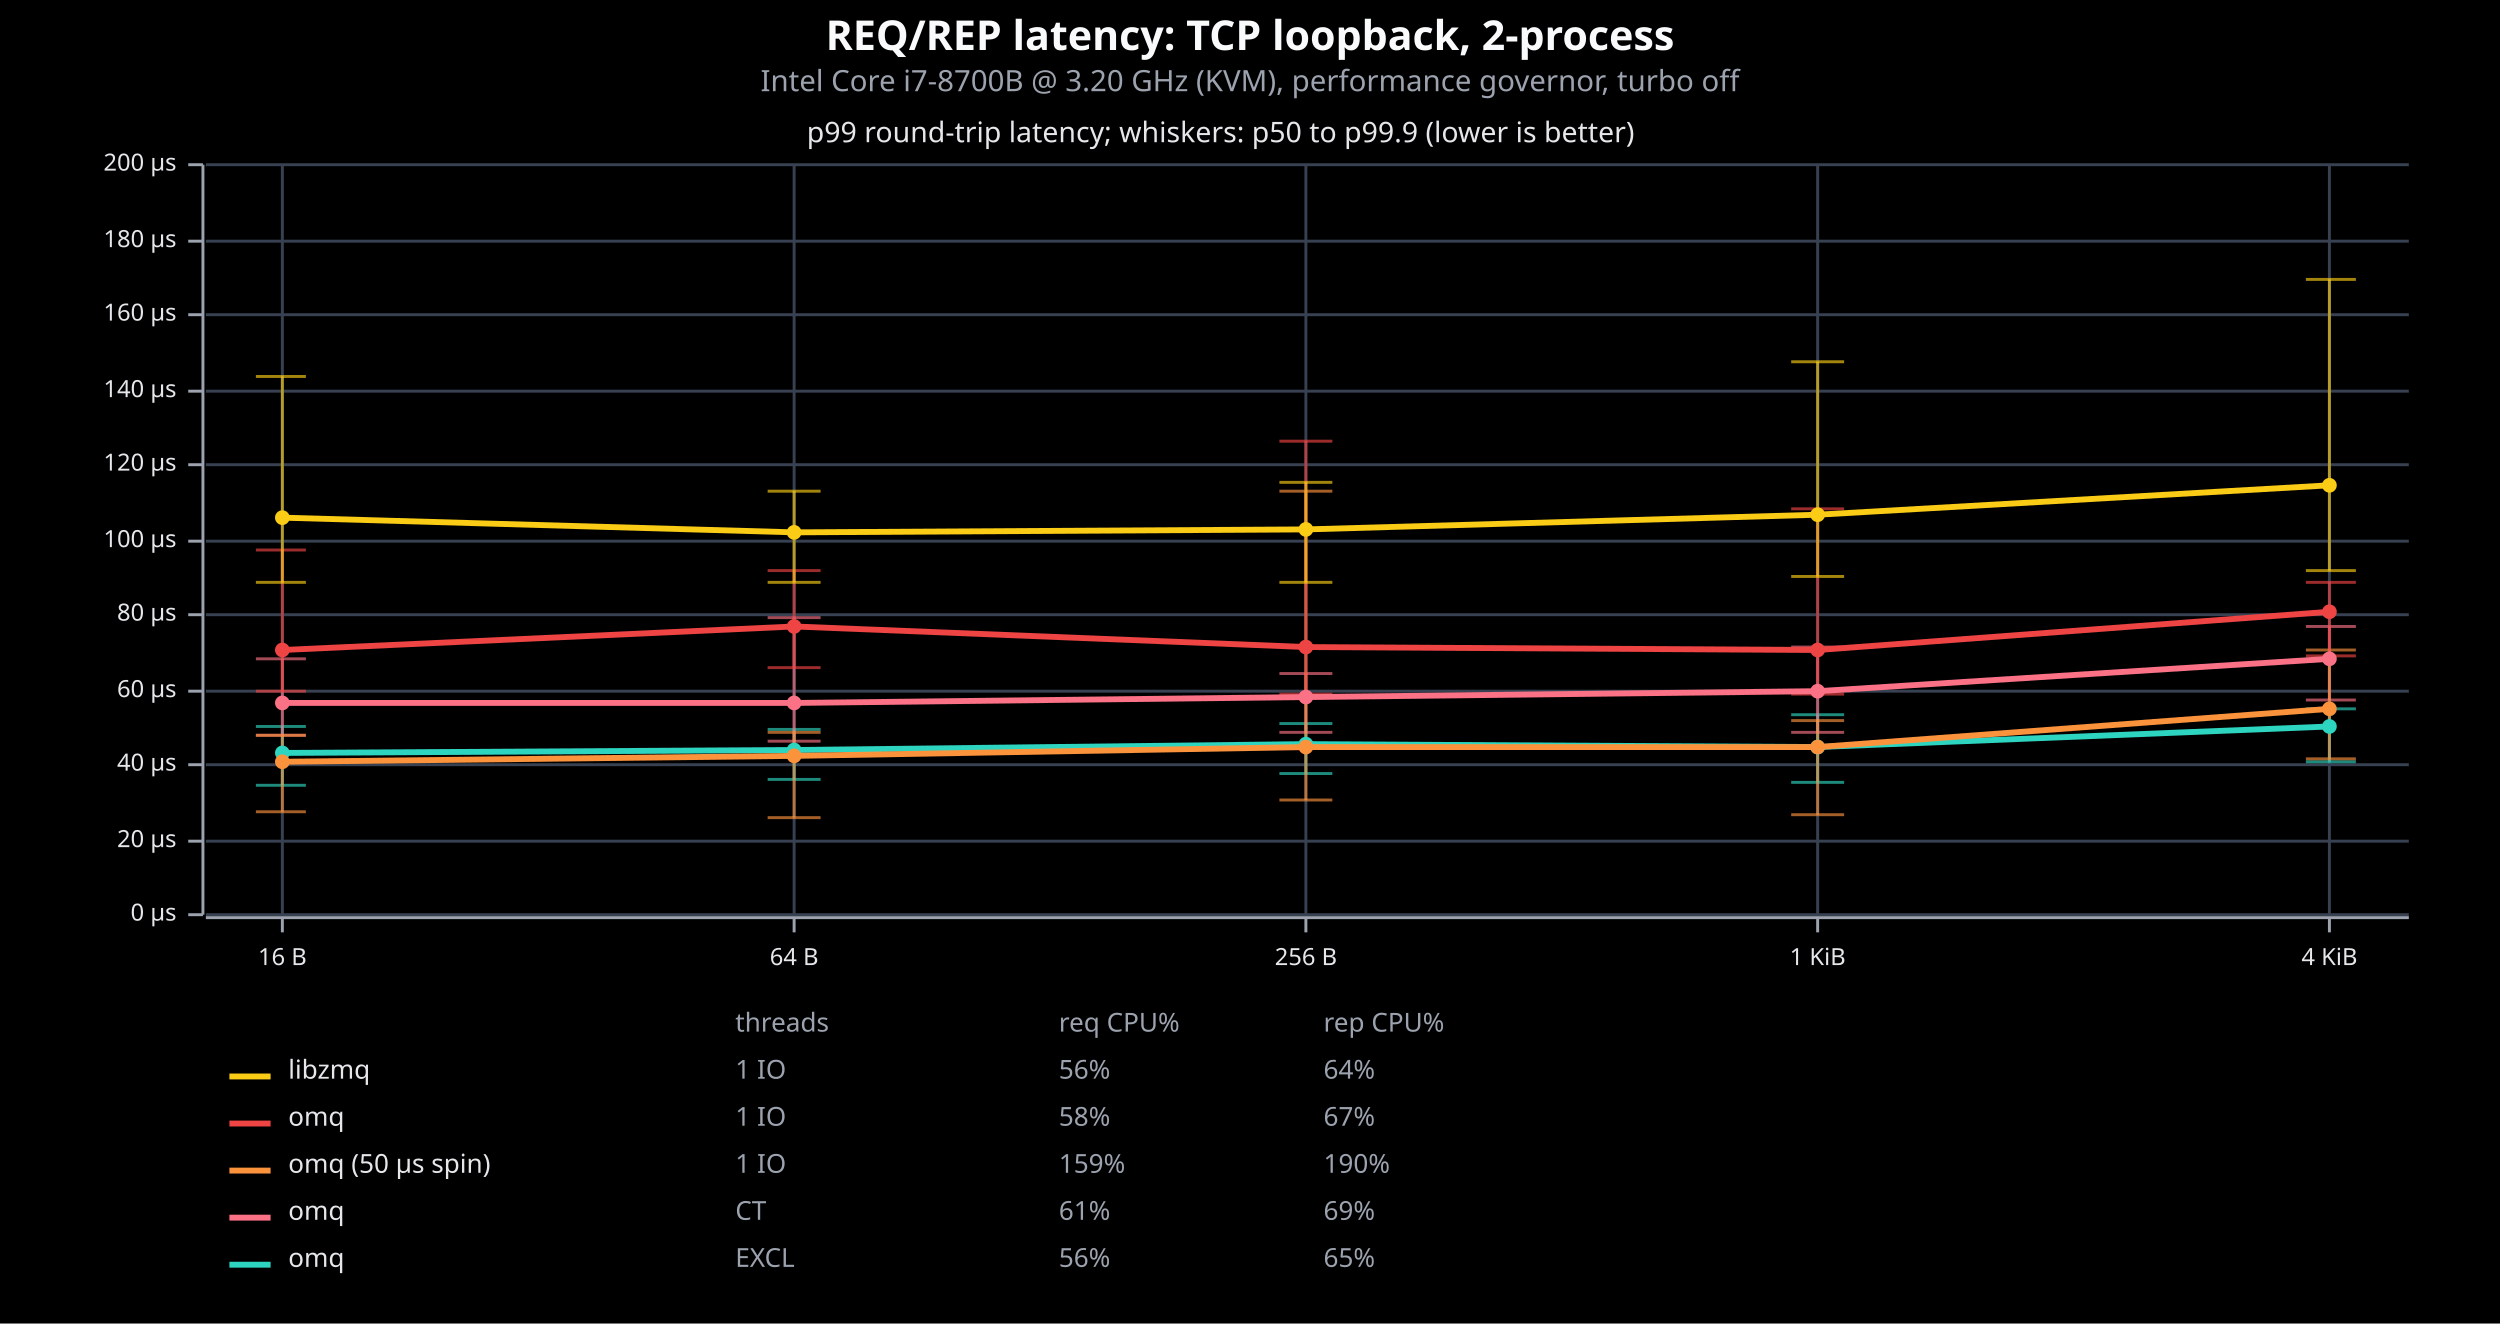
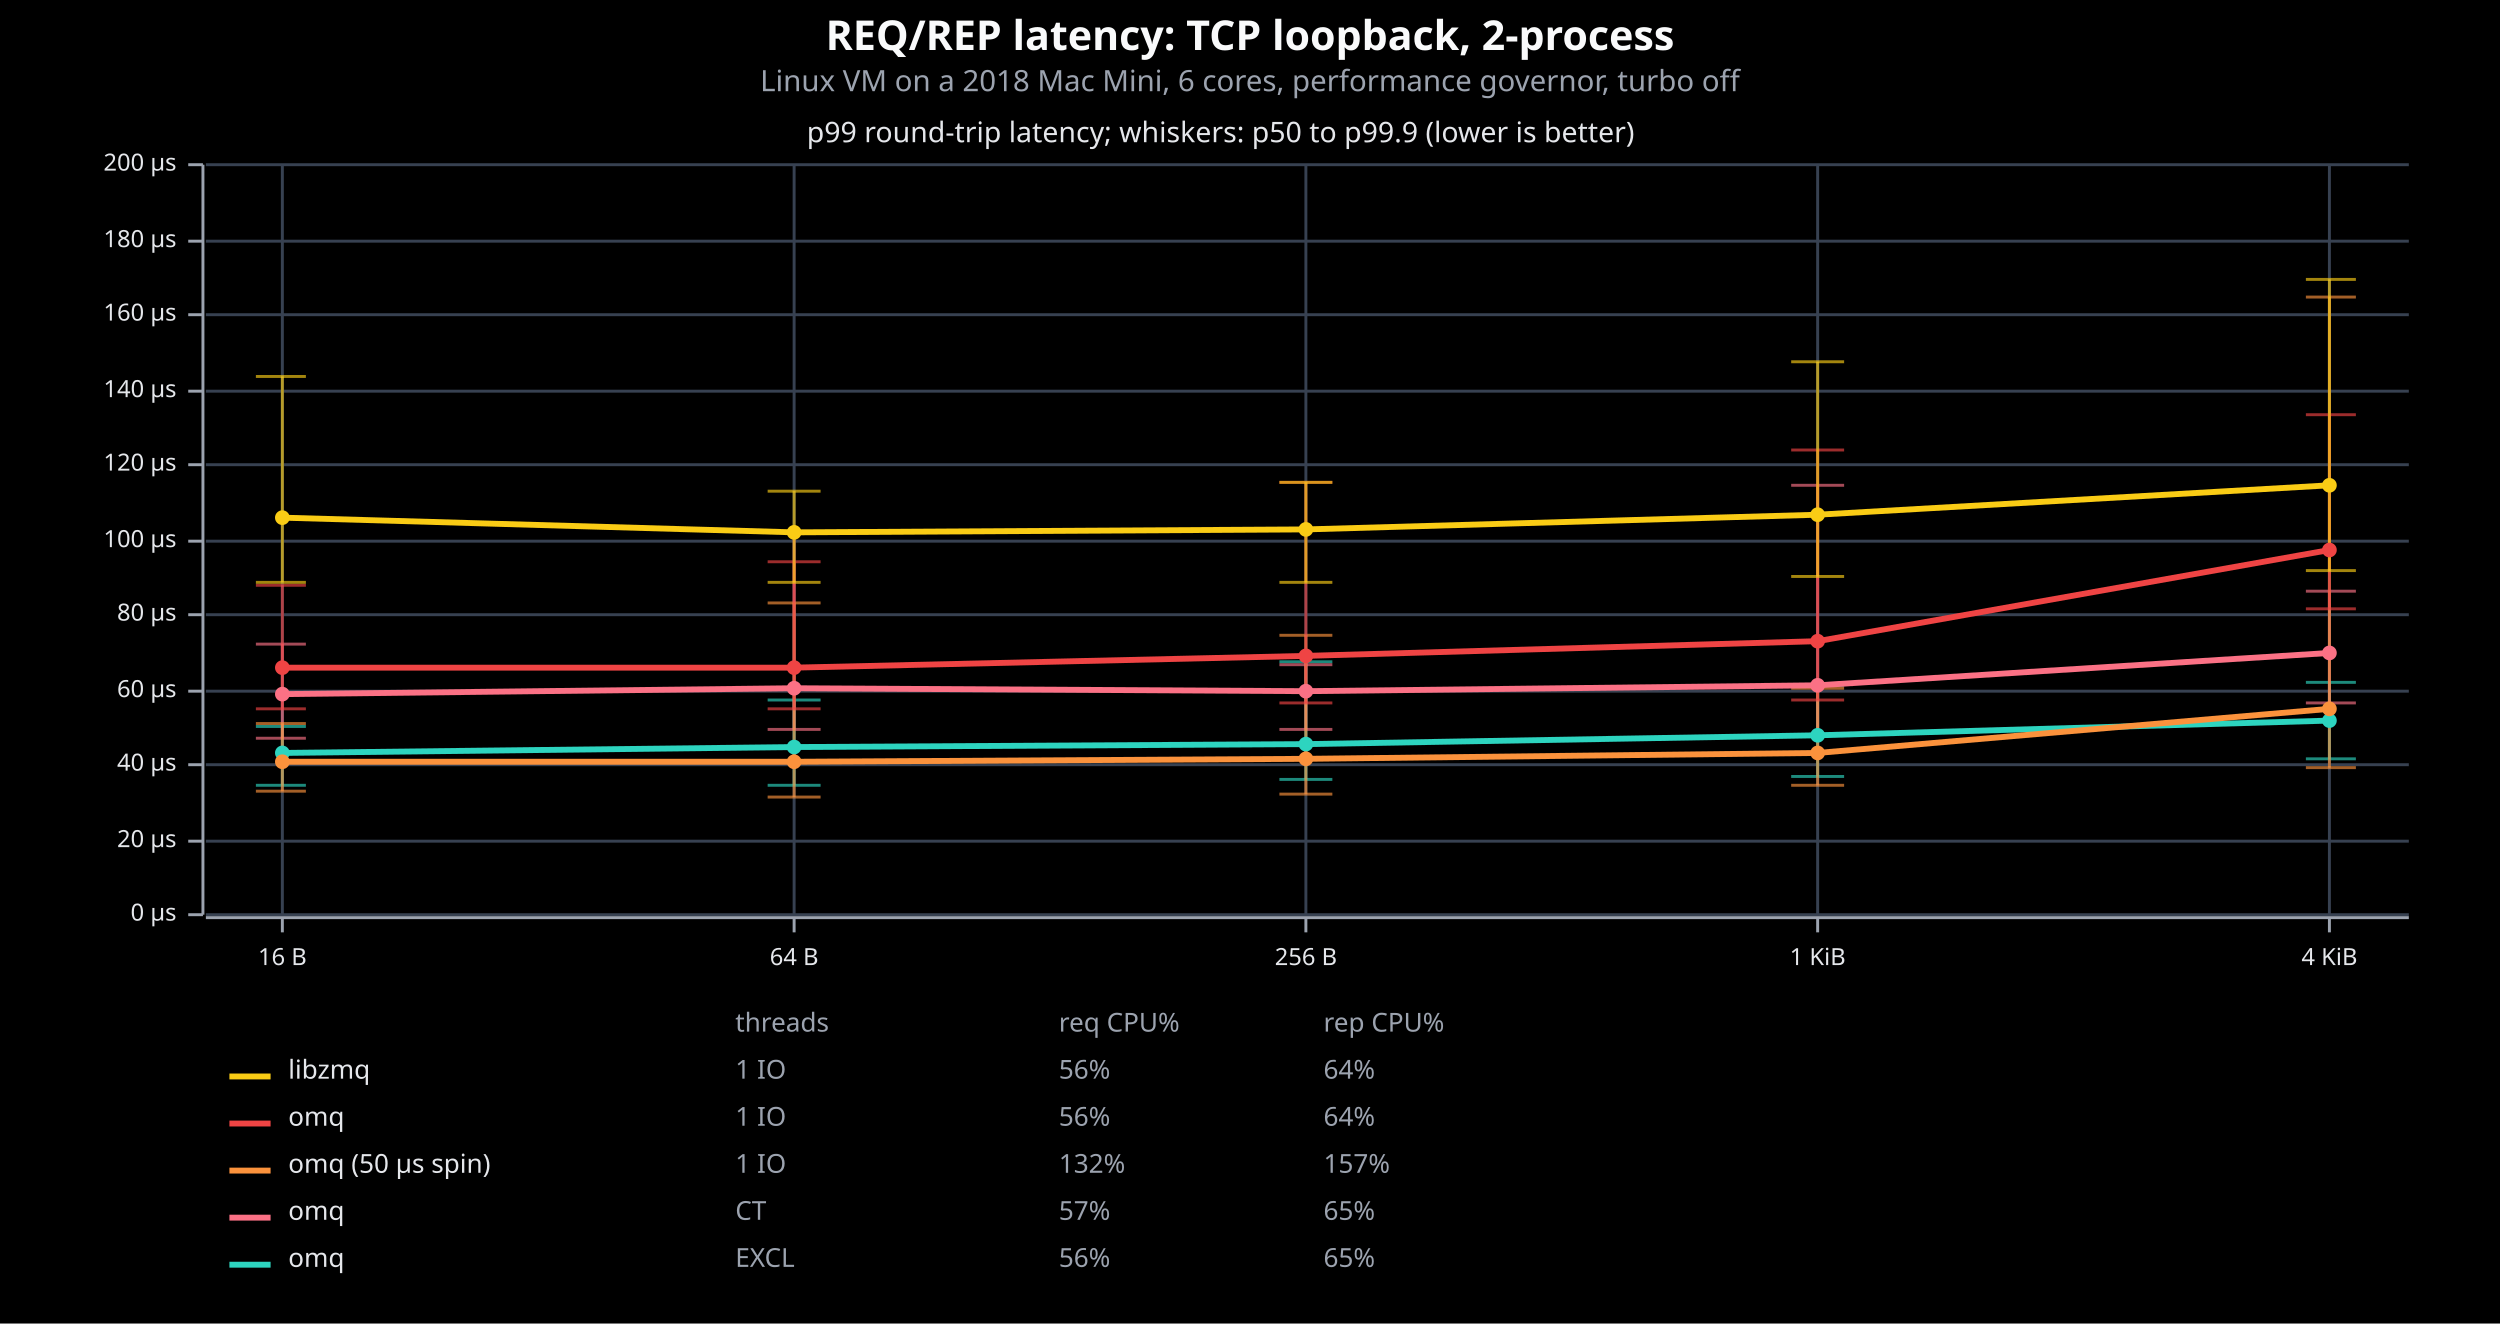
<svg xmlns="http://www.w3.org/2000/svg" viewBox="0 0 850 450" font-family="system-ui, -apple-system, sans-serif">
  <rect x="0" y="0" width="850" height="450" opacity="1" fill="#000000" stroke="none" />
  <text x="425" y="17" text-anchor="middle" font-family="sans-serif" font-size="14" font-weight="bold" fill="#F9FAFB">REQ/REP latency: TCP loopback, 2-process</text>
-   <text x="425" y="31" text-anchor="middle" font-family="sans-serif" font-size="10" fill="#9CA3AF">Intel Core i7-8700B @ 3.20 GHz (KVM), performance governor, turbo off</text>
+   <text x="425" y="31" text-anchor="middle" font-family="sans-serif" font-size="10" fill="#9CA3AF">Linux VM on a 2018 Mac Mini, 6 cores, performance governor, turbo off</text>
  <text x="415" y="41" dy="0.76em" text-anchor="middle" font-family="sans-serif" font-size="9.677" opacity="1" fill="#E5E7EB">
p99 round-trip latency; whiskers: p50 to p99.9 (lower is better)
</text>
  <line opacity="1" stroke="#374151" stroke-width="1" x1="96" y1="311" x2="96" y2="56" />
  <line opacity="1" stroke="#374151" stroke-width="1" x1="270" y1="311" x2="270" y2="56" />
  <line opacity="1" stroke="#374151" stroke-width="1" x1="444" y1="311" x2="444" y2="56" />
  <line opacity="1" stroke="#374151" stroke-width="1" x1="618" y1="311" x2="618" y2="56" />
  <line opacity="1" stroke="#374151" stroke-width="1" x1="792" y1="311" x2="792" y2="56" />
  <line opacity="1" stroke="#374151" stroke-width="1" x1="70" y1="311" x2="819" y2="311" />
  <line opacity="1" stroke="#374151" stroke-width="1" x1="70" y1="286" x2="819" y2="286" />
  <line opacity="1" stroke="#374151" stroke-width="1" x1="70" y1="260" x2="819" y2="260" />
  <line opacity="1" stroke="#374151" stroke-width="1" x1="70" y1="235" x2="819" y2="235" />
  <line opacity="1" stroke="#374151" stroke-width="1" x1="70" y1="209" x2="819" y2="209" />
  <line opacity="1" stroke="#374151" stroke-width="1" x1="70" y1="184" x2="819" y2="184" />
  <line opacity="1" stroke="#374151" stroke-width="1" x1="70" y1="158" x2="819" y2="158" />
  <line opacity="1" stroke="#374151" stroke-width="1" x1="70" y1="133" x2="819" y2="133" />
  <line opacity="1" stroke="#374151" stroke-width="1" x1="70" y1="107" x2="819" y2="107" />
  <line opacity="1" stroke="#374151" stroke-width="1" x1="70" y1="82" x2="819" y2="82" />
  <line opacity="1" stroke="#374151" stroke-width="1" x1="70" y1="56" x2="819" y2="56" />
  <polyline fill="none" opacity="1" stroke="#9CA3AF" stroke-width="1" points="69,56 69,311 " />
  <text x="60" y="311" dy="0.5ex" text-anchor="end" font-family="sans-serif" font-size="8.065" opacity="1" fill="#E5E7EB">
0 μs
</text>
  <polyline fill="none" opacity="1" stroke="#9CA3AF" stroke-width="1" points="64,311 69,311 " />
  <text x="60" y="286" dy="0.5ex" text-anchor="end" font-family="sans-serif" font-size="8.065" opacity="1" fill="#E5E7EB">
20 μs
</text>
  <polyline fill="none" opacity="1" stroke="#9CA3AF" stroke-width="1" points="64,286 69,286 " />
  <text x="60" y="260" dy="0.5ex" text-anchor="end" font-family="sans-serif" font-size="8.065" opacity="1" fill="#E5E7EB">
40 μs
</text>
  <polyline fill="none" opacity="1" stroke="#9CA3AF" stroke-width="1" points="64,260 69,260 " />
  <text x="60" y="235" dy="0.5ex" text-anchor="end" font-family="sans-serif" font-size="8.065" opacity="1" fill="#E5E7EB">
60 μs
</text>
  <polyline fill="none" opacity="1" stroke="#9CA3AF" stroke-width="1" points="64,235 69,235 " />
  <text x="60" y="209" dy="0.5ex" text-anchor="end" font-family="sans-serif" font-size="8.065" opacity="1" fill="#E5E7EB">
80 μs
</text>
  <polyline fill="none" opacity="1" stroke="#9CA3AF" stroke-width="1" points="64,209 69,209 " />
  <text x="60" y="184" dy="0.5ex" text-anchor="end" font-family="sans-serif" font-size="8.065" opacity="1" fill="#E5E7EB">
100 μs
</text>
  <polyline fill="none" opacity="1" stroke="#9CA3AF" stroke-width="1" points="64,184 69,184 " />
  <text x="60" y="158" dy="0.5ex" text-anchor="end" font-family="sans-serif" font-size="8.065" opacity="1" fill="#E5E7EB">
120 μs
</text>
  <polyline fill="none" opacity="1" stroke="#9CA3AF" stroke-width="1" points="64,158 69,158 " />
  <text x="60" y="133" dy="0.5ex" text-anchor="end" font-family="sans-serif" font-size="8.065" opacity="1" fill="#E5E7EB">
140 μs
</text>
  <polyline fill="none" opacity="1" stroke="#9CA3AF" stroke-width="1" points="64,133 69,133 " />
  <text x="60" y="107" dy="0.5ex" text-anchor="end" font-family="sans-serif" font-size="8.065" opacity="1" fill="#E5E7EB">
160 μs
</text>
  <polyline fill="none" opacity="1" stroke="#9CA3AF" stroke-width="1" points="64,107 69,107 " />
  <text x="60" y="82" dy="0.5ex" text-anchor="end" font-family="sans-serif" font-size="8.065" opacity="1" fill="#E5E7EB">
180 μs
</text>
  <polyline fill="none" opacity="1" stroke="#9CA3AF" stroke-width="1" points="64,82 69,82 " />
  <text x="60" y="56" dy="0.5ex" text-anchor="end" font-family="sans-serif" font-size="8.065" opacity="1" fill="#E5E7EB">
200 μs
</text>
  <polyline fill="none" opacity="1" stroke="#9CA3AF" stroke-width="1" points="64,56 69,56 " />
  <polyline fill="none" opacity="1" stroke="#9CA3AF" stroke-width="1" points="70,312 819,312 " />
  <text x="96" y="322" dy="0.76em" text-anchor="middle" font-family="sans-serif" font-size="8.065" opacity="1" fill="#E5E7EB">
16 B
</text>
  <polyline fill="none" opacity="1" stroke="#9CA3AF" stroke-width="1" points="96,312 96,317 " />
  <text x="270" y="322" dy="0.76em" text-anchor="middle" font-family="sans-serif" font-size="8.065" opacity="1" fill="#E5E7EB">
64 B
</text>
  <polyline fill="none" opacity="1" stroke="#9CA3AF" stroke-width="1" points="270,312 270,317 " />
  <text x="444" y="322" dy="0.76em" text-anchor="middle" font-family="sans-serif" font-size="8.065" opacity="1" fill="#E5E7EB">
256 B
</text>
  <polyline fill="none" opacity="1" stroke="#9CA3AF" stroke-width="1" points="444,312 444,317 " />
  <text x="618" y="322" dy="0.76em" text-anchor="middle" font-family="sans-serif" font-size="8.065" opacity="1" fill="#E5E7EB">
1 KiB
</text>
  <polyline fill="none" opacity="1" stroke="#9CA3AF" stroke-width="1" points="618,312 618,317 " />
  <text x="792" y="322" dy="0.76em" text-anchor="middle" font-family="sans-serif" font-size="8.065" opacity="1" fill="#E5E7EB">
4 KiB
</text>
  <polyline fill="none" opacity="1" stroke="#9CA3AF" stroke-width="1" points="792,312 792,317 " />
  <polyline fill="none" opacity="0.65" stroke="#2DD4BF" stroke-width="1" points="96,267 96,247 " />
  <polyline fill="none" opacity="0.65" stroke="#2DD4BF" stroke-width="1" points="87,267 104,267 " />
  <polyline fill="none" opacity="0.65" stroke="#2DD4BF" stroke-width="1" points="87,247 104,247 " />
-   <polyline fill="none" opacity="0.65" stroke="#2DD4BF" stroke-width="1" points="270,265 270,248 " />
-   <polyline fill="none" opacity="0.65" stroke="#2DD4BF" stroke-width="1" points="261,265 279,265 " />
-   <polyline fill="none" opacity="0.65" stroke="#2DD4BF" stroke-width="1" points="261,248 279,248 " />
-   <polyline fill="none" opacity="0.65" stroke="#2DD4BF" stroke-width="1" points="444,263 444,246 " />
-   <polyline fill="none" opacity="0.65" stroke="#2DD4BF" stroke-width="1" points="435,263 453,263 " />
-   <polyline fill="none" opacity="0.65" stroke="#2DD4BF" stroke-width="1" points="435,246 453,246 " />
-   <polyline fill="none" opacity="0.65" stroke="#2DD4BF" stroke-width="1" points="618,266 618,243 " />
-   <polyline fill="none" opacity="0.65" stroke="#2DD4BF" stroke-width="1" points="609,266 627,266 " />
-   <polyline fill="none" opacity="0.65" stroke="#2DD4BF" stroke-width="1" points="609,243 627,243 " />
-   <polyline fill="none" opacity="0.65" stroke="#2DD4BF" stroke-width="1" points="792,259 792,241 " />
-   <polyline fill="none" opacity="0.65" stroke="#2DD4BF" stroke-width="1" points="784,259 801,259 " />
-   <polyline fill="none" opacity="0.65" stroke="#2DD4BF" stroke-width="1" points="784,241 801,241 " />
-   <polyline fill="none" opacity="0.65" stroke="#FB7185" stroke-width="1" points="96,250 96,224 " />
-   <polyline fill="none" opacity="0.65" stroke="#FB7185" stroke-width="1" points="87,250 104,250 " />
-   <polyline fill="none" opacity="0.65" stroke="#FB7185" stroke-width="1" points="87,224 104,224 " />
-   <polyline fill="none" opacity="0.65" stroke="#FB7185" stroke-width="1" points="270,252 270,210 " />
-   <polyline fill="none" opacity="0.65" stroke="#FB7185" stroke-width="1" points="261,252 279,252 " />
-   <polyline fill="none" opacity="0.65" stroke="#FB7185" stroke-width="1" points="261,210 279,210 " />
-   <polyline fill="none" opacity="0.65" stroke="#FB7185" stroke-width="1" points="444,249 444,229 " />
-   <polyline fill="none" opacity="0.65" stroke="#FB7185" stroke-width="1" points="435,249 453,249 " />
-   <polyline fill="none" opacity="0.65" stroke="#FB7185" stroke-width="1" points="435,229 453,229 " />
-   <polyline fill="none" opacity="0.65" stroke="#FB7185" stroke-width="1" points="618,249 618,220 " />
-   <polyline fill="none" opacity="0.65" stroke="#FB7185" stroke-width="1" points="609,249 627,249 " />
-   <polyline fill="none" opacity="0.65" stroke="#FB7185" stroke-width="1" points="609,220 627,220 " />
-   <polyline fill="none" opacity="0.65" stroke="#FB7185" stroke-width="1" points="792,238 792,213 " />
-   <polyline fill="none" opacity="0.65" stroke="#FB7185" stroke-width="1" points="784,238 801,238 " />
-   <polyline fill="none" opacity="0.65" stroke="#FB7185" stroke-width="1" points="784,213 801,213 " />
-   <polyline fill="none" opacity="0.65" stroke="#FB923C" stroke-width="1" points="96,276 96,250 " />
-   <polyline fill="none" opacity="0.65" stroke="#FB923C" stroke-width="1" points="87,276 104,276 " />
-   <polyline fill="none" opacity="0.65" stroke="#FB923C" stroke-width="1" points="87,250 104,250 " />
-   <polyline fill="none" opacity="0.65" stroke="#FB923C" stroke-width="1" points="270,278 270,249 " />
-   <polyline fill="none" opacity="0.65" stroke="#FB923C" stroke-width="1" points="261,278 279,278 " />
-   <polyline fill="none" opacity="0.65" stroke="#FB923C" stroke-width="1" points="261,249 279,249 " />
-   <polyline fill="none" opacity="0.65" stroke="#FB923C" stroke-width="1" points="444,272 444,167 " />
-   <polyline fill="none" opacity="0.65" stroke="#FB923C" stroke-width="1" points="435,272 453,272 " />
-   <polyline fill="none" opacity="0.65" stroke="#FB923C" stroke-width="1" points="435,167 453,167 " />
-   <polyline fill="none" opacity="0.65" stroke="#FB923C" stroke-width="1" points="618,277 618,245 " />
-   <polyline fill="none" opacity="0.65" stroke="#FB923C" stroke-width="1" points="609,277 627,277 " />
-   <polyline fill="none" opacity="0.65" stroke="#FB923C" stroke-width="1" points="609,245 627,245 " />
-   <polyline fill="none" opacity="0.65" stroke="#FB923C" stroke-width="1" points="792,258 792,221 " />
-   <polyline fill="none" opacity="0.65" stroke="#FB923C" stroke-width="1" points="784,258 801,258 " />
-   <polyline fill="none" opacity="0.65" stroke="#FB923C" stroke-width="1" points="784,221 801,221 " />
-   <polyline fill="none" opacity="0.65" stroke="#EF4444" stroke-width="1" points="96,235 96,187 " />
-   <polyline fill="none" opacity="0.65" stroke="#EF4444" stroke-width="1" points="87,235 104,235 " />
-   <polyline fill="none" opacity="0.65" stroke="#EF4444" stroke-width="1" points="87,187 104,187 " />
-   <polyline fill="none" opacity="0.65" stroke="#EF4444" stroke-width="1" points="270,227 270,194 " />
-   <polyline fill="none" opacity="0.65" stroke="#EF4444" stroke-width="1" points="261,227 279,227 " />
-   <polyline fill="none" opacity="0.65" stroke="#EF4444" stroke-width="1" points="261,194 279,194 " />
-   <polyline fill="none" opacity="0.65" stroke="#EF4444" stroke-width="1" points="444,236 444,150 " />
-   <polyline fill="none" opacity="0.65" stroke="#EF4444" stroke-width="1" points="435,236 453,236 " />
-   <polyline fill="none" opacity="0.65" stroke="#EF4444" stroke-width="1" points="435,150 453,150 " />
-   <polyline fill="none" opacity="0.65" stroke="#EF4444" stroke-width="1" points="618,236 618,173 " />
-   <polyline fill="none" opacity="0.65" stroke="#EF4444" stroke-width="1" points="609,236 627,236 " />
-   <polyline fill="none" opacity="0.65" stroke="#EF4444" stroke-width="1" points="609,173 627,173 " />
-   <polyline fill="none" opacity="0.65" stroke="#EF4444" stroke-width="1" points="792,223 792,198 " />
-   <polyline fill="none" opacity="0.65" stroke="#EF4444" stroke-width="1" points="784,223 801,223 " />
-   <polyline fill="none" opacity="0.65" stroke="#EF4444" stroke-width="1" points="784,198 801,198 " />
+   <polyline fill="none" opacity="0.65" stroke="#2DD4BF" stroke-width="1" points="270,267 270,238 " />
+   <polyline fill="none" opacity="0.65" stroke="#2DD4BF" stroke-width="1" points="261,267 279,267 " />
+   <polyline fill="none" opacity="0.65" stroke="#2DD4BF" stroke-width="1" points="261,238 279,238 " />
+   <polyline fill="none" opacity="0.65" stroke="#2DD4BF" stroke-width="1" points="444,265 444,225 " />
+   <polyline fill="none" opacity="0.65" stroke="#2DD4BF" stroke-width="1" points="435,265 453,265 " />
+   <polyline fill="none" opacity="0.65" stroke="#2DD4BF" stroke-width="1" points="435,225 453,225 " />
+   <polyline fill="none" opacity="0.65" stroke="#2DD4BF" stroke-width="1" points="618,264 618,233 " />
+   <polyline fill="none" opacity="0.65" stroke="#2DD4BF" stroke-width="1" points="609,264 627,264 " />
+   <polyline fill="none" opacity="0.65" stroke="#2DD4BF" stroke-width="1" points="609,233 627,233 " />
+   <polyline fill="none" opacity="0.65" stroke="#2DD4BF" stroke-width="1" points="792,258 792,232 " />
+   <polyline fill="none" opacity="0.65" stroke="#2DD4BF" stroke-width="1" points="784,258 801,258 " />
+   <polyline fill="none" opacity="0.65" stroke="#2DD4BF" stroke-width="1" points="784,232 801,232 " />
+   <polyline fill="none" opacity="0.65" stroke="#FB7185" stroke-width="1" points="96,251 96,219 " />
+   <polyline fill="none" opacity="0.65" stroke="#FB7185" stroke-width="1" points="87,251 104,251 " />
+   <polyline fill="none" opacity="0.65" stroke="#FB7185" stroke-width="1" points="87,219 104,219 " />
+   <polyline fill="none" opacity="0.65" stroke="#FB7185" stroke-width="1" points="270,248 270,181 " />
+   <polyline fill="none" opacity="0.65" stroke="#FB7185" stroke-width="1" points="261,248 279,248 " />
+   <polyline fill="none" opacity="0.65" stroke="#FB7185" stroke-width="1" points="261,181 279,181 " />
+   <polyline fill="none" opacity="0.65" stroke="#FB7185" stroke-width="1" points="444,248 444,226 " />
+   <polyline fill="none" opacity="0.65" stroke="#FB7185" stroke-width="1" points="435,248 453,248 " />
+   <polyline fill="none" opacity="0.65" stroke="#FB7185" stroke-width="1" points="435,226 453,226 " />
+   <polyline fill="none" opacity="0.65" stroke="#FB7185" stroke-width="1" points="618,250 618,165 " />
+   <polyline fill="none" opacity="0.65" stroke="#FB7185" stroke-width="1" points="609,250 627,250 " />
+   <polyline fill="none" opacity="0.65" stroke="#FB7185" stroke-width="1" points="609,165 627,165 " />
+   <polyline fill="none" opacity="0.65" stroke="#FB7185" stroke-width="1" points="792,239 792,201 " />
+   <polyline fill="none" opacity="0.65" stroke="#FB7185" stroke-width="1" points="784,239 801,239 " />
+   <polyline fill="none" opacity="0.65" stroke="#FB7185" stroke-width="1" points="784,201 801,201 " />
+   <polyline fill="none" opacity="0.65" stroke="#FB923C" stroke-width="1" points="96,269 96,246 " />
+   <polyline fill="none" opacity="0.65" stroke="#FB923C" stroke-width="1" points="87,269 104,269 " />
+   <polyline fill="none" opacity="0.65" stroke="#FB923C" stroke-width="1" points="87,246 104,246 " />
+   <polyline fill="none" opacity="0.65" stroke="#FB923C" stroke-width="1" points="270,271 270,205 " />
+   <polyline fill="none" opacity="0.65" stroke="#FB923C" stroke-width="1" points="261,271 279,271 " />
+   <polyline fill="none" opacity="0.65" stroke="#FB923C" stroke-width="1" points="261,205 279,205 " />
+   <polyline fill="none" opacity="0.65" stroke="#FB923C" stroke-width="1" points="444,270 444,216 " />
+   <polyline fill="none" opacity="0.65" stroke="#FB923C" stroke-width="1" points="435,270 453,270 " />
+   <polyline fill="none" opacity="0.65" stroke="#FB923C" stroke-width="1" points="435,216 453,216 " />
+   <polyline fill="none" opacity="0.65" stroke="#FB923C" stroke-width="1" points="618,267 618,234 " />
+   <polyline fill="none" opacity="0.65" stroke="#FB923C" stroke-width="1" points="609,267 627,267 " />
+   <polyline fill="none" opacity="0.65" stroke="#FB923C" stroke-width="1" points="609,234 627,234 " />
+   <polyline fill="none" opacity="0.65" stroke="#FB923C" stroke-width="1" points="792,261 792,101 " />
+   <polyline fill="none" opacity="0.65" stroke="#FB923C" stroke-width="1" points="784,261 801,261 " />
+   <polyline fill="none" opacity="0.65" stroke="#FB923C" stroke-width="1" points="784,101 801,101 " />
+   <polyline fill="none" opacity="0.65" stroke="#EF4444" stroke-width="1" points="96,241 96,199 " />
+   <polyline fill="none" opacity="0.65" stroke="#EF4444" stroke-width="1" points="87,241 104,241 " />
+   <polyline fill="none" opacity="0.65" stroke="#EF4444" stroke-width="1" points="87,199 104,199 " />
+   <polyline fill="none" opacity="0.65" stroke="#EF4444" stroke-width="1" points="270,241 270,191 " />
+   <polyline fill="none" opacity="0.65" stroke="#EF4444" stroke-width="1" points="261,241 279,241 " />
+   <polyline fill="none" opacity="0.65" stroke="#EF4444" stroke-width="1" points="261,191 279,191 " />
+   <polyline fill="none" opacity="0.65" stroke="#EF4444" stroke-width="1" points="444,239 444,164 " />
+   <polyline fill="none" opacity="0.65" stroke="#EF4444" stroke-width="1" points="435,239 453,239 " />
+   <polyline fill="none" opacity="0.65" stroke="#EF4444" stroke-width="1" points="435,164 453,164 " />
+   <polyline fill="none" opacity="0.65" stroke="#EF4444" stroke-width="1" points="618,238 618,153 " />
+   <polyline fill="none" opacity="0.65" stroke="#EF4444" stroke-width="1" points="609,238 627,238 " />
+   <polyline fill="none" opacity="0.65" stroke="#EF4444" stroke-width="1" points="609,153 627,153 " />
+   <polyline fill="none" opacity="0.65" stroke="#EF4444" stroke-width="1" points="792,207 792,141 " />
+   <polyline fill="none" opacity="0.65" stroke="#EF4444" stroke-width="1" points="784,207 801,207 " />
+   <polyline fill="none" opacity="0.65" stroke="#EF4444" stroke-width="1" points="784,141 801,141 " />
  <polyline fill="none" opacity="0.65" stroke="#FACC15" stroke-width="1" points="96,198 96,128 " />
  <polyline fill="none" opacity="0.65" stroke="#FACC15" stroke-width="1" points="87,198 104,198 " />
  <polyline fill="none" opacity="0.65" stroke="#FACC15" stroke-width="1" points="87,128 104,128 " />
  <polyline fill="none" opacity="0.65" stroke="#FACC15" stroke-width="1" points="270,198 270,167 " />
  <polyline fill="none" opacity="0.65" stroke="#FACC15" stroke-width="1" points="261,198 279,198 " />
  <polyline fill="none" opacity="0.65" stroke="#FACC15" stroke-width="1" points="261,167 279,167 " />
  <polyline fill="none" opacity="0.65" stroke="#FACC15" stroke-width="1" points="444,198 444,164 " />
  <polyline fill="none" opacity="0.65" stroke="#FACC15" stroke-width="1" points="435,198 453,198 " />
  <polyline fill="none" opacity="0.65" stroke="#FACC15" stroke-width="1" points="435,164 453,164 " />
  <polyline fill="none" opacity="0.65" stroke="#FACC15" stroke-width="1" points="618,196 618,123 " />
  <polyline fill="none" opacity="0.65" stroke="#FACC15" stroke-width="1" points="609,196 627,196 " />
  <polyline fill="none" opacity="0.65" stroke="#FACC15" stroke-width="1" points="609,123 627,123 " />
  <polyline fill="none" opacity="0.65" stroke="#FACC15" stroke-width="1" points="792,194 792,95 " />
  <polyline fill="none" opacity="0.65" stroke="#FACC15" stroke-width="1" points="784,194 801,194 " />
  <polyline fill="none" opacity="0.65" stroke="#FACC15" stroke-width="1" points="784,95 801,95 " />
-   <polyline fill="none" opacity="1" stroke="#2DD4BF" stroke-width="2" points="96,256 270,255 444,253 618,254 792,247 " />
+   <polyline fill="none" opacity="1" stroke="#2DD4BF" stroke-width="2" points="96,256 270,254 444,253 618,250 792,245 " />
  <circle cx="96" cy="256" r="2.5" opacity="1" fill="#2DD4BF" stroke="none" stroke-width="1" />
-   <circle cx="270" cy="255" r="2.5" opacity="1" fill="#2DD4BF" stroke="none" stroke-width="1" />
+   <circle cx="270" cy="254" r="2.5" opacity="1" fill="#2DD4BF" stroke="none" stroke-width="1" />
  <circle cx="444" cy="253" r="2.5" opacity="1" fill="#2DD4BF" stroke="none" stroke-width="1" />
-   <circle cx="618" cy="254" r="2.5" opacity="1" fill="#2DD4BF" stroke="none" stroke-width="1" />
-   <circle cx="792" cy="247" r="2.5" opacity="1" fill="#2DD4BF" stroke="none" stroke-width="1" />
-   <polyline fill="none" opacity="1" stroke="#FB7185" stroke-width="2" points="96,239 270,239 444,237 618,235 792,224 " />
-   <circle cx="96" cy="239" r="2.5" opacity="1" fill="#FB7185" stroke="none" stroke-width="1" />
-   <circle cx="270" cy="239" r="2.5" opacity="1" fill="#FB7185" stroke="none" stroke-width="1" />
-   <circle cx="444" cy="237" r="2.5" opacity="1" fill="#FB7185" stroke="none" stroke-width="1" />
-   <circle cx="618" cy="235" r="2.5" opacity="1" fill="#FB7185" stroke="none" stroke-width="1" />
-   <circle cx="792" cy="224" r="2.5" opacity="1" fill="#FB7185" stroke="none" stroke-width="1" />
-   <polyline fill="none" opacity="1" stroke="#FB923C" stroke-width="2" points="96,259 270,257 444,254 618,254 792,241 " />
+   <circle cx="618" cy="250" r="2.5" opacity="1" fill="#2DD4BF" stroke="none" stroke-width="1" />
+   <circle cx="792" cy="245" r="2.5" opacity="1" fill="#2DD4BF" stroke="none" stroke-width="1" />
+   <polyline fill="none" opacity="1" stroke="#FB7185" stroke-width="2" points="96,236 270,234 444,235 618,233 792,222 " />
+   <circle cx="96" cy="236" r="2.5" opacity="1" fill="#FB7185" stroke="none" stroke-width="1" />
+   <circle cx="270" cy="234" r="2.5" opacity="1" fill="#FB7185" stroke="none" stroke-width="1" />
+   <circle cx="444" cy="235" r="2.5" opacity="1" fill="#FB7185" stroke="none" stroke-width="1" />
+   <circle cx="618" cy="233" r="2.5" opacity="1" fill="#FB7185" stroke="none" stroke-width="1" />
+   <circle cx="792" cy="222" r="2.5" opacity="1" fill="#FB7185" stroke="none" stroke-width="1" />
+   <polyline fill="none" opacity="1" stroke="#FB923C" stroke-width="2" points="96,259 270,259 444,258 618,256 792,241 " />
  <circle cx="96" cy="259" r="2.5" opacity="1" fill="#FB923C" stroke="none" stroke-width="1" />
-   <circle cx="270" cy="257" r="2.5" opacity="1" fill="#FB923C" stroke="none" stroke-width="1" />
-   <circle cx="444" cy="254" r="2.5" opacity="1" fill="#FB923C" stroke="none" stroke-width="1" />
-   <circle cx="618" cy="254" r="2.5" opacity="1" fill="#FB923C" stroke="none" stroke-width="1" />
+   <circle cx="270" cy="259" r="2.5" opacity="1" fill="#FB923C" stroke="none" stroke-width="1" />
+   <circle cx="444" cy="258" r="2.5" opacity="1" fill="#FB923C" stroke="none" stroke-width="1" />
+   <circle cx="618" cy="256" r="2.5" opacity="1" fill="#FB923C" stroke="none" stroke-width="1" />
  <circle cx="792" cy="241" r="2.5" opacity="1" fill="#FB923C" stroke="none" stroke-width="1" />
-   <polyline fill="none" opacity="1" stroke="#EF4444" stroke-width="2" points="96,221 270,213 444,220 618,221 792,208 " />
-   <circle cx="96" cy="221" r="2.5" opacity="1" fill="#EF4444" stroke="none" stroke-width="1" />
-   <circle cx="270" cy="213" r="2.5" opacity="1" fill="#EF4444" stroke="none" stroke-width="1" />
-   <circle cx="444" cy="220" r="2.5" opacity="1" fill="#EF4444" stroke="none" stroke-width="1" />
-   <circle cx="618" cy="221" r="2.5" opacity="1" fill="#EF4444" stroke="none" stroke-width="1" />
-   <circle cx="792" cy="208" r="2.5" opacity="1" fill="#EF4444" stroke="none" stroke-width="1" />
+   <polyline fill="none" opacity="1" stroke="#EF4444" stroke-width="2" points="96,227 270,227 444,223 618,218 792,187 " />
+   <circle cx="96" cy="227" r="2.5" opacity="1" fill="#EF4444" stroke="none" stroke-width="1" />
+   <circle cx="270" cy="227" r="2.5" opacity="1" fill="#EF4444" stroke="none" stroke-width="1" />
+   <circle cx="444" cy="223" r="2.5" opacity="1" fill="#EF4444" stroke="none" stroke-width="1" />
+   <circle cx="618" cy="218" r="2.5" opacity="1" fill="#EF4444" stroke="none" stroke-width="1" />
+   <circle cx="792" cy="187" r="2.5" opacity="1" fill="#EF4444" stroke="none" stroke-width="1" />
  <polyline fill="none" opacity="1" stroke="#FACC15" stroke-width="2" points="96,176 270,181 444,180 618,175 792,165 " />
  <circle cx="96" cy="176" r="2.5" opacity="1" fill="#FACC15" stroke="none" stroke-width="1" />
  <circle cx="270" cy="181" r="2.5" opacity="1" fill="#FACC15" stroke="none" stroke-width="1" />
  <circle cx="444" cy="180" r="2.5" opacity="1" fill="#FACC15" stroke="none" stroke-width="1" />
  <circle cx="618" cy="175" r="2.5" opacity="1" fill="#FACC15" stroke="none" stroke-width="1" />
  <circle cx="792" cy="165" r="2.5" opacity="1" fill="#FACC15" stroke="none" stroke-width="1" />
  <text x="250" y="344" dy="0.76em" text-anchor="start" font-family="sans-serif" font-size="8.871" opacity="1" fill="#9CA3AF">
threads
</text>
  <text x="360" y="344" dy="0.76em" text-anchor="start" font-family="sans-serif" font-size="8.871" opacity="1" fill="#9CA3AF">
req CPU%
</text>
  <text x="450" y="344" dy="0.76em" text-anchor="start" font-family="sans-serif" font-size="8.871" opacity="1" fill="#9CA3AF">
rep CPU%
</text>
  <polyline fill="none" opacity="1" stroke="#FACC15" stroke-width="2" points="78,366 92,366 " />
  <text x="98" y="360" dy="0.76em" text-anchor="start" font-family="sans-serif" font-size="8.871" opacity="1" fill="#E5E7EB">
libzmq
</text>
  <text x="250" y="360" dy="0.76em" text-anchor="start" font-family="sans-serif" font-size="8.871" opacity="1" fill="#9CA3AF">
1 IO
</text>
  <text x="360" y="360" dy="0.76em" text-anchor="start" font-family="sans-serif" font-size="8.871" opacity="1" fill="#9CA3AF">
56%
</text>
  <text x="450" y="360" dy="0.76em" text-anchor="start" font-family="sans-serif" font-size="8.871" opacity="1" fill="#9CA3AF">
64%
</text>
  <polyline fill="none" opacity="1" stroke="#EF4444" stroke-width="2" points="78,382 92,382 " />
  <text x="98" y="376" dy="0.76em" text-anchor="start" font-family="sans-serif" font-size="8.871" opacity="1" fill="#E5E7EB">
omq
</text>
  <text x="250" y="376" dy="0.76em" text-anchor="start" font-family="sans-serif" font-size="8.871" opacity="1" fill="#9CA3AF">
1 IO
</text>
  <text x="360" y="376" dy="0.76em" text-anchor="start" font-family="sans-serif" font-size="8.871" opacity="1" fill="#9CA3AF">
- 58%
+ 56%
</text>
  <text x="450" y="376" dy="0.76em" text-anchor="start" font-family="sans-serif" font-size="8.871" opacity="1" fill="#9CA3AF">
- 67%
+ 64%
</text>
  <polyline fill="none" opacity="1" stroke="#FB923C" stroke-width="2" points="78,398 92,398 " />
  <text x="98" y="392" dy="0.76em" text-anchor="start" font-family="sans-serif" font-size="8.871" opacity="1" fill="#E5E7EB">
omq (50 μs spin)
</text>
  <text x="250" y="392" dy="0.76em" text-anchor="start" font-family="sans-serif" font-size="8.871" opacity="1" fill="#9CA3AF">
1 IO
</text>
  <text x="360" y="392" dy="0.76em" text-anchor="start" font-family="sans-serif" font-size="8.871" opacity="1" fill="#9CA3AF">
- 159%
+ 132%
</text>
  <text x="450" y="392" dy="0.76em" text-anchor="start" font-family="sans-serif" font-size="8.871" opacity="1" fill="#9CA3AF">
- 190%
+ 157%
</text>
  <polyline fill="none" opacity="1" stroke="#FB7185" stroke-width="2" points="78,414 92,414 " />
  <text x="98" y="408" dy="0.76em" text-anchor="start" font-family="sans-serif" font-size="8.871" opacity="1" fill="#E5E7EB">
omq
</text>
  <text x="250" y="408" dy="0.76em" text-anchor="start" font-family="sans-serif" font-size="8.871" opacity="1" fill="#9CA3AF">
CT
</text>
  <text x="360" y="408" dy="0.76em" text-anchor="start" font-family="sans-serif" font-size="8.871" opacity="1" fill="#9CA3AF">
- 61%
+ 57%
</text>
  <text x="450" y="408" dy="0.76em" text-anchor="start" font-family="sans-serif" font-size="8.871" opacity="1" fill="#9CA3AF">
- 69%
+ 65%
</text>
  <polyline fill="none" opacity="1" stroke="#2DD4BF" stroke-width="2" points="78,430 92,430 " />
  <text x="98" y="424" dy="0.76em" text-anchor="start" font-family="sans-serif" font-size="8.871" opacity="1" fill="#E5E7EB">
omq
</text>
  <text x="250" y="424" dy="0.76em" text-anchor="start" font-family="sans-serif" font-size="8.871" opacity="1" fill="#9CA3AF">
EXCL
</text>
  <text x="360" y="424" dy="0.76em" text-anchor="start" font-family="sans-serif" font-size="8.871" opacity="1" fill="#9CA3AF">
56%
</text>
  <text x="450" y="424" dy="0.76em" text-anchor="start" font-family="sans-serif" font-size="8.871" opacity="1" fill="#9CA3AF">
65%
</text>
</svg>
